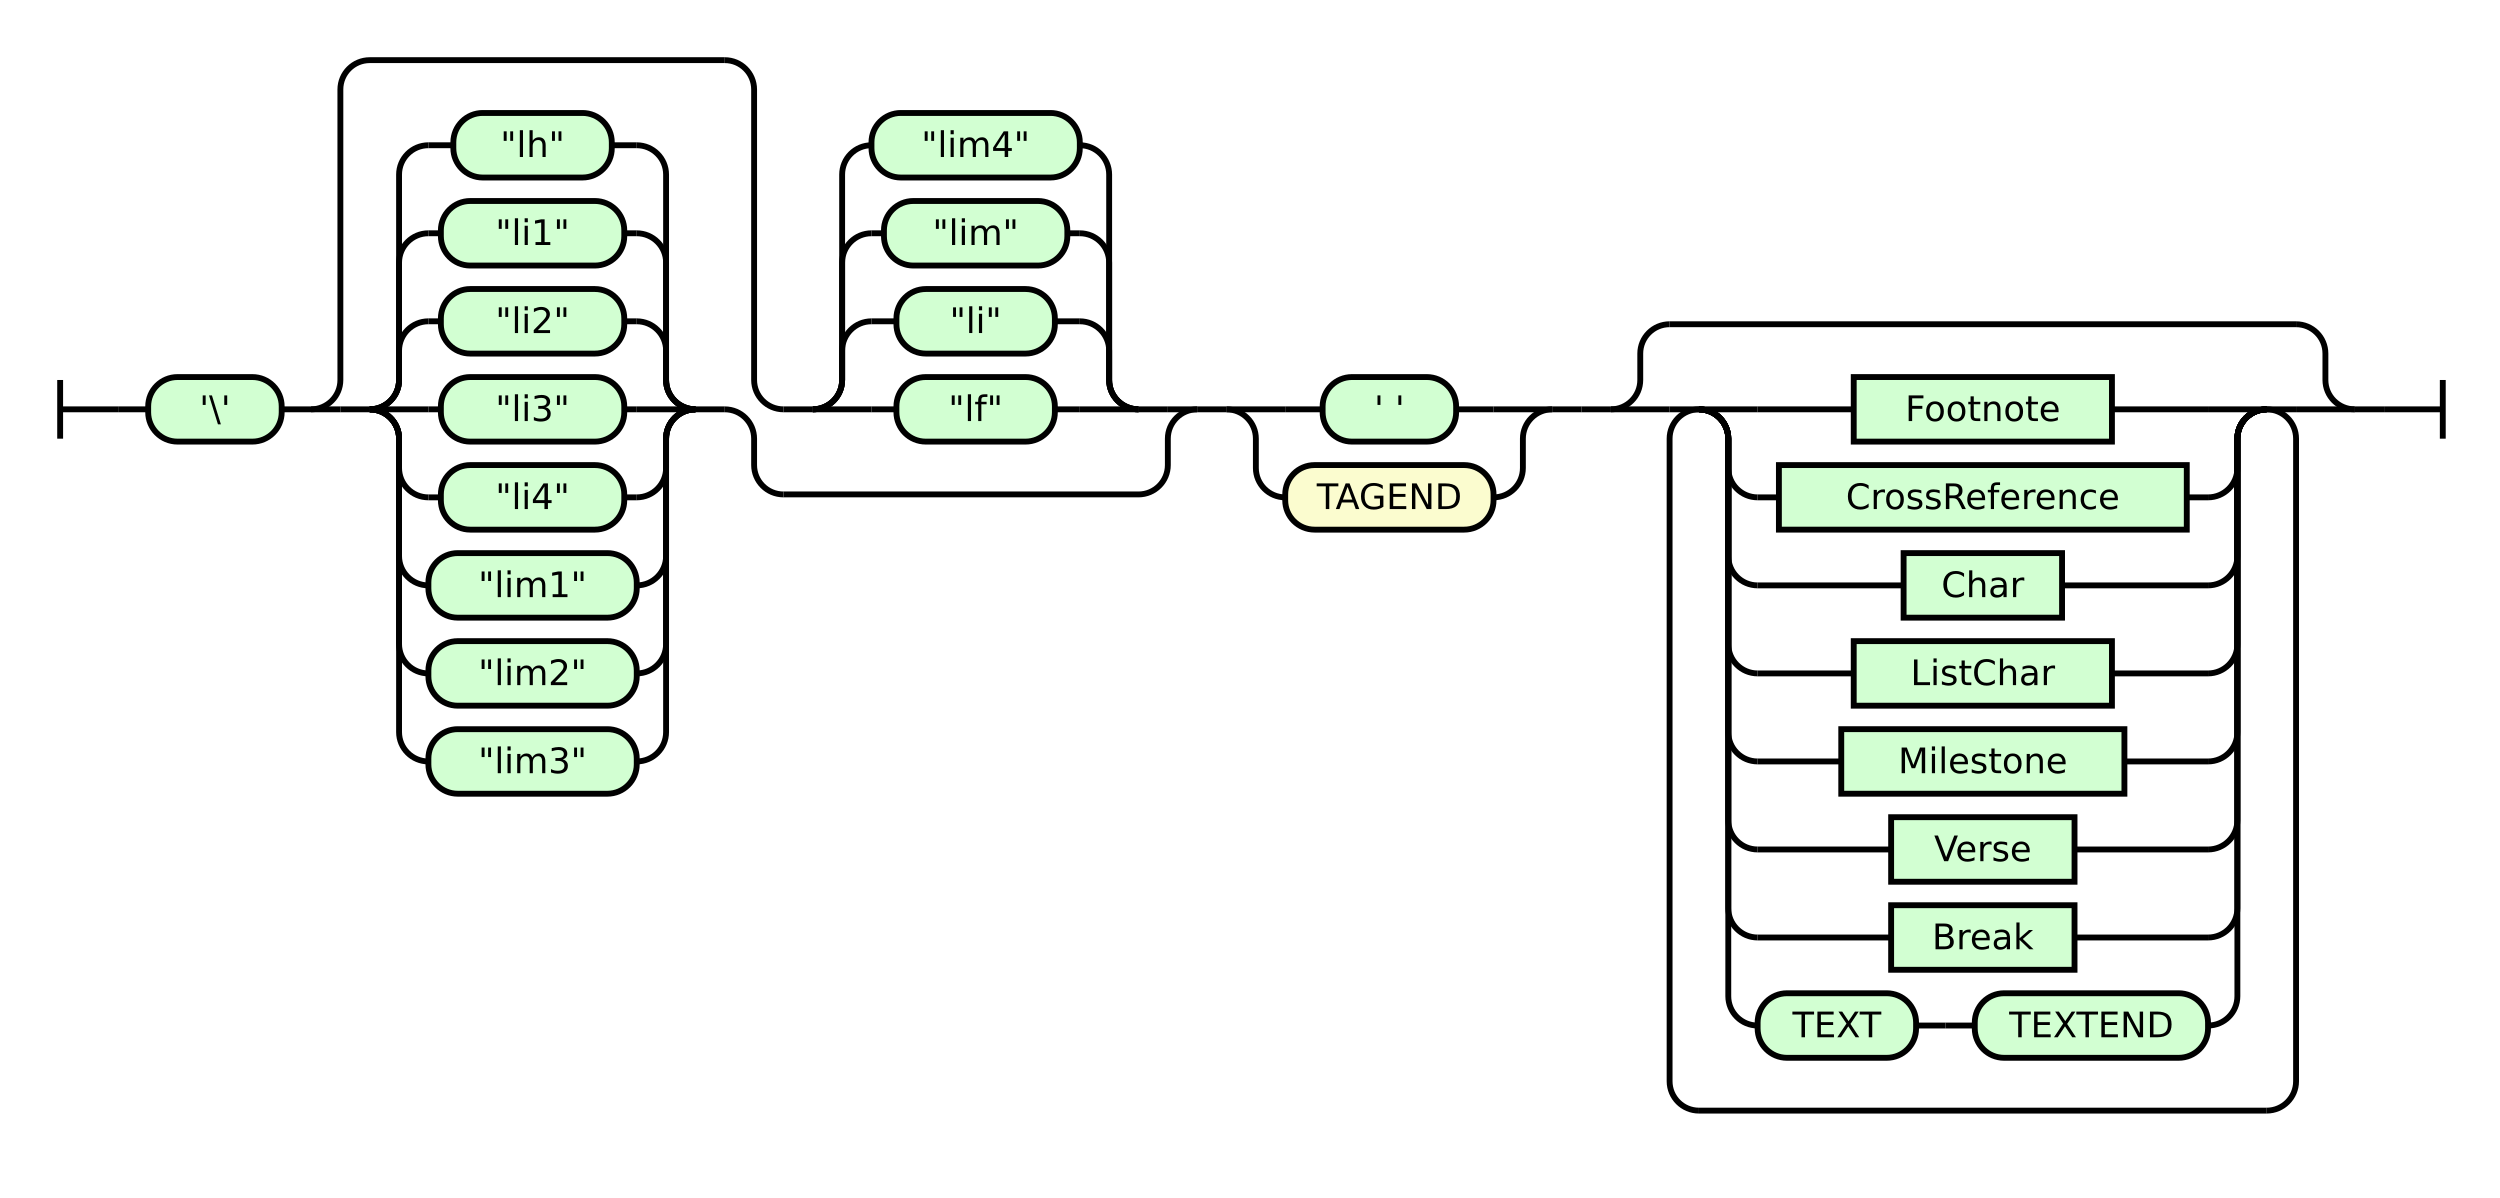
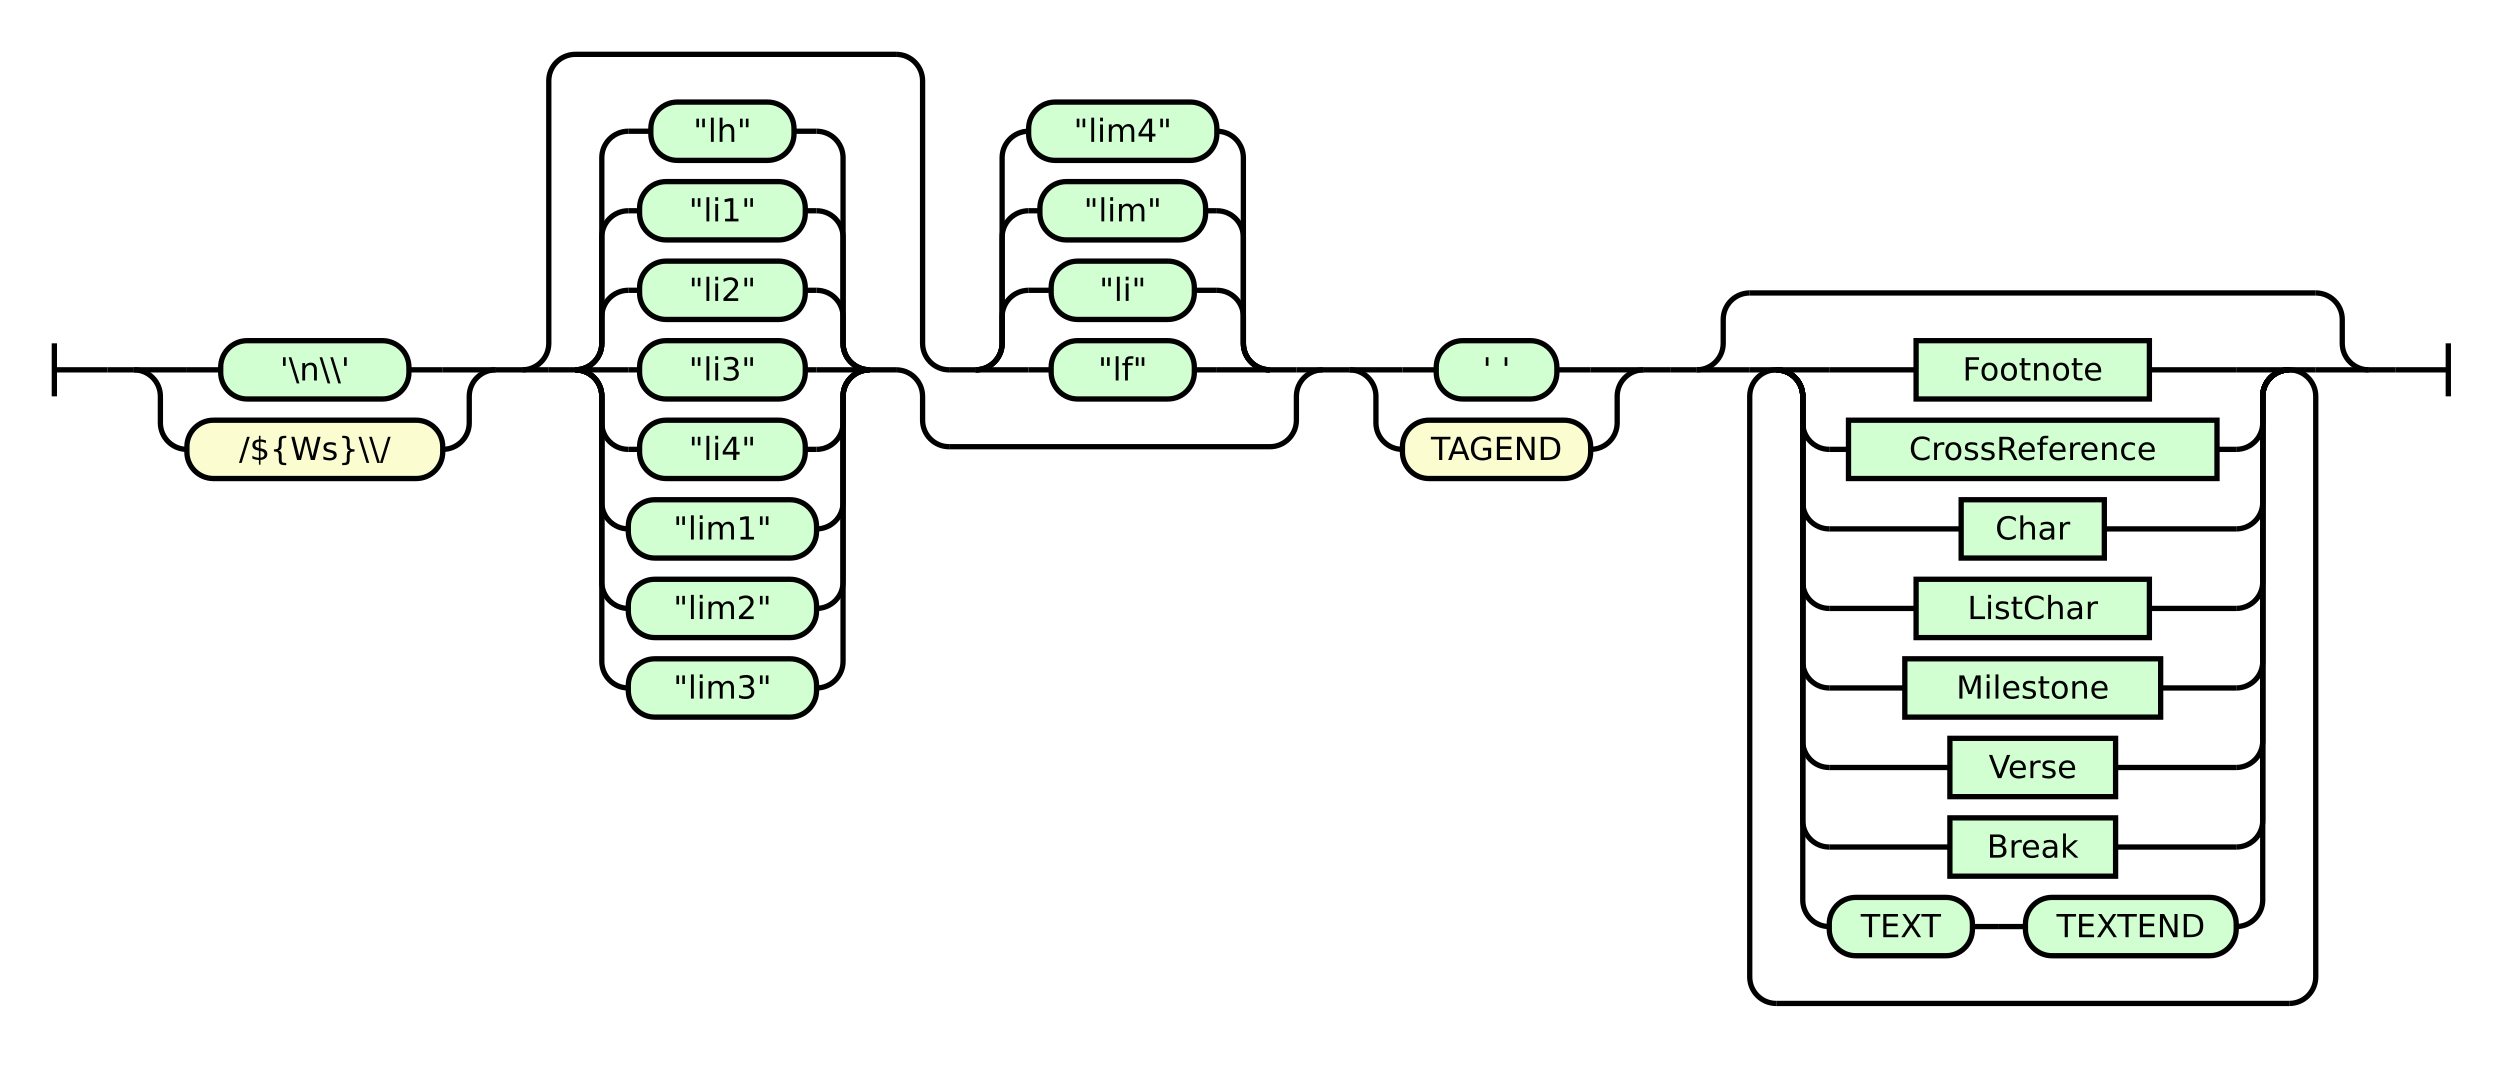
- <svg xmlns="http://www.w3.org/2000/svg" class="railroad-diagram" height="408" viewBox="0 0 852.0 408" width="852.0">
+ <svg xmlns="http://www.w3.org/2000/svg" class="railroad-diagram" height="408" viewBox="0 0 943.0 408" width="943.0">
  <g transform="translate(.5 .5)">
    <style>/*  */

    svg.railroad-diagram {
        background-color: hsl(30,20%,95%);
    }
    svg.railroad-diagram path {
        stroke-width: 2;
        stroke: black;
        fill: none;
    }
    svg.railroad-diagram text {
        font-size: 12px;
        text-anchor: middle;
        font-family: DejaVu Sans;
    }
    svg.railroad-diagram text.label {
        text-anchor:start;
    }
    svg.railroad-diagram text.comment {
        font-family: DejaVu Sans;
        font-size: 14px;
    }
    svg.railroad-diagram rect{
        stroke-width: 2;
        stroke: black;
        fill: rgb(210, 255, 210);
    }
    svg.railroad-diagram rect.group-box {
        stroke: gray;
        stroke-dasharray: 10 5;
        fill: none;
    }
    .terminal {
        font-family: DejaVu Sans;
    }
    svg.railroad-diagram g.altterminal rect {
        fill: rgb(251, 252, 207)
    }

/*  */
</style>
    <g>
      <path d="M 20 129 v 20 m 0 -10 h 20" />
    </g>
    <path d="M 40 139 h 10" />
    <g>
      <path d="M 50 139 h 0.0" />
-       <path d="M 802.0 139 h 0.0" />
-       <g class="terminal ">
+       <path d="M 893.0 139 h 0.0" />
+       <g>
        <path d="M 50.0 139 h 0.0" />
-         <path d="M 95.5 139 h 0.0" />
-         <rect height="22" rx="10" ry="10" width="45.5" x="50.0" y="128" />
-         <text x="72.75" y="143">'\'</text>
+         <path d="M 186.5 139 h 0.0" />
+         <path d="M 50.0 139 h 20" />
+         <g class="terminal ">
+           <path d="M 70.0 139 h 12.75" />
+           <path d="M 153.75 139 h 12.75" />
+           <rect height="22" rx="10" ry="10" width="71.0" x="82.75" y="128" />
+           <text x="118.25" y="143">'\n\\'</text>
+         </g>
+         <path d="M 166.5 139 h 20" />
+         <path d="M 50.0 139 a 10 10 0 0 1 10 10 v 10 a 10 10 0 0 0 10 10" />
+         <g class="terminal altterminal">
+           <path d="M 70.0 169 h 0.0" />
+           <path d="M 166.5 169 h 0.0" />
+           <rect height="22" rx="10" ry="10" width="96.5" x="70.0" y="158" />
+           <text x="118.25" y="173">/${Ws}\\/</text>
+         </g>
+         <path d="M 166.5 169 a 10 10 0 0 0 10 -10 v -10 a 10 10 0 0 1 10 -10" />
      </g>
-       <path d="M 95.5 139 h 10" />
+       <path d="M 186.5 139 h 10" />
      <g>
-         <path d="M 105.5 139 h 0.0" />
-         <path d="M 407.5 139 h 0.0" />
-         <path d="M 105.5 139 a 10 10 0 0 0 10 -10 v -99 a 10 10 0 0 1 10 -10 h 121.0" />
-         <path d="M 266.5 168 h 121.0 a 10 10 0 0 0 10 -10 v -9 a 10 10 0 0 1 10 -10" />
-         <path d="M 105.5 139 h 10" />
+         <path d="M 196.5 139 h 0.0" />
+         <path d="M 498.5 139 h 0.0" />
+         <path d="M 196.5 139 a 10 10 0 0 0 10 -10 v -99 a 10 10 0 0 1 10 -10 h 121.0" />
+         <path d="M 357.5 168 h 121.0 a 10 10 0 0 0 10 -10 v -9 a 10 10 0 0 1 10 -10" />
+         <path d="M 196.5 139 h 10" />
        <g>
-           <path d="M 115.5 139 h 10.0" />
-           <path d="M 236.5 139 h 10.0" />
-           <path d="M 125.5 139 a 10 10 0 0 0 10 -10 v -10 a 10 10 0 0 1 10 -10" />
-           <g class="terminal ">
-             <path d="M 145.5 109 h 4.25" />
-             <path d="M 212.25 109 h 4.25" />
-             <rect height="22" rx="10" ry="10" width="62.5" x="149.75" y="98" />
-             <text x="181.0" y="113">"li2"</text>
-           </g>
-           <path d="M 216.5 109 a 10 10 0 0 1 10 10 v 10 a 10 10 0 0 0 10 10" />
-           <path d="M 125.5 139 a 10 10 0 0 0 10 -10 v -40 a 10 10 0 0 1 10 -10" />
-           <g class="terminal ">
-             <path d="M 145.5 79 h 4.25" />
-             <path d="M 212.25 79 h 4.25" />
-             <rect height="22" rx="10" ry="10" width="62.5" x="149.75" y="68" />
-             <text x="181.0" y="83">"li1"</text>
-           </g>
-           <path d="M 216.5 79 a 10 10 0 0 1 10 10 v 40 a 10 10 0 0 0 10 10" />
-           <path d="M 125.5 139 a 10 10 0 0 0 10 -10 v -70 a 10 10 0 0 1 10 -10" />
-           <g class="terminal ">
-             <path d="M 145.5 49 h 8.5" />
-             <path d="M 208.0 49 h 8.5" />
-             <rect height="22" rx="10" ry="10" width="54.0" x="154.0" y="38" />
-             <text x="181.0" y="53">"lh"</text>
-           </g>
-           <path d="M 216.5 49 a 10 10 0 0 1 10 10 v 70 a 10 10 0 0 0 10 10" />
-           <path d="M 125.5 139 h 20" />
-           <g class="terminal ">
-             <path d="M 145.5 139 h 4.25" />
-             <path d="M 212.25 139 h 4.25" />
-             <rect height="22" rx="10" ry="10" width="62.5" x="149.75" y="128" />
-             <text x="181.0" y="143">"li3"</text>
-           </g>
+           <path d="M 206.5 139 h 10.0" />
+           <path d="M 327.5 139 h 10.0" />
+           <path d="M 216.5 139 a 10 10 0 0 0 10 -10 v -10 a 10 10 0 0 1 10 -10" />
+           <g class="terminal ">
+             <path d="M 236.5 109 h 4.25" />
+             <path d="M 303.25 109 h 4.25" />
+             <rect height="22" rx="10" ry="10" width="62.5" x="240.75" y="98" />
+             <text x="272.0" y="113">"li2"</text>
+           </g>
+           <path d="M 307.5 109 a 10 10 0 0 1 10 10 v 10 a 10 10 0 0 0 10 10" />
+           <path d="M 216.5 139 a 10 10 0 0 0 10 -10 v -40 a 10 10 0 0 1 10 -10" />
+           <g class="terminal ">
+             <path d="M 236.5 79 h 4.25" />
+             <path d="M 303.25 79 h 4.25" />
+             <rect height="22" rx="10" ry="10" width="62.5" x="240.75" y="68" />
+             <text x="272.0" y="83">"li1"</text>
+           </g>
+           <path d="M 307.5 79 a 10 10 0 0 1 10 10 v 40 a 10 10 0 0 0 10 10" />
+           <path d="M 216.5 139 a 10 10 0 0 0 10 -10 v -70 a 10 10 0 0 1 10 -10" />
+           <g class="terminal ">
+             <path d="M 236.5 49 h 8.5" />
+             <path d="M 299.0 49 h 8.5" />
+             <rect height="22" rx="10" ry="10" width="54.0" x="245.0" y="38" />
+             <text x="272.0" y="53">"lh"</text>
+           </g>
+           <path d="M 307.5 49 a 10 10 0 0 1 10 10 v 70 a 10 10 0 0 0 10 10" />
          <path d="M 216.5 139 h 20" />
-           <path d="M 125.5 139 a 10 10 0 0 1 10 10 v 10 a 10 10 0 0 0 10 10" />
-           <g class="terminal ">
-             <path d="M 145.5 169 h 4.25" />
-             <path d="M 212.25 169 h 4.25" />
-             <rect height="22" rx="10" ry="10" width="62.5" x="149.75" y="158" />
-             <text x="181.0" y="173">"li4"</text>
-           </g>
-           <path d="M 216.5 169 a 10 10 0 0 0 10 -10 v -10 a 10 10 0 0 1 10 -10" />
-           <path d="M 125.5 139 a 10 10 0 0 1 10 10 v 40 a 10 10 0 0 0 10 10" />
-           <g class="terminal ">
-             <path d="M 145.5 199 h 0.0" />
-             <path d="M 216.5 199 h 0.0" />
-             <rect height="22" rx="10" ry="10" width="71.0" x="145.5" y="188" />
-             <text x="181.0" y="203">"lim1"</text>
-           </g>
-           <path d="M 216.5 199 a 10 10 0 0 0 10 -10 v -40 a 10 10 0 0 1 10 -10" />
-           <path d="M 125.5 139 a 10 10 0 0 1 10 10 v 70 a 10 10 0 0 0 10 10" />
-           <g class="terminal ">
-             <path d="M 145.5 229 h 0.0" />
-             <path d="M 216.5 229 h 0.0" />
-             <rect height="22" rx="10" ry="10" width="71.0" x="145.5" y="218" />
-             <text x="181.0" y="233">"lim2"</text>
-           </g>
-           <path d="M 216.5 229 a 10 10 0 0 0 10 -10 v -70 a 10 10 0 0 1 10 -10" />
-           <path d="M 125.5 139 a 10 10 0 0 1 10 10 v 100 a 10 10 0 0 0 10 10" />
-           <g class="terminal ">
-             <path d="M 145.5 259 h 0.0" />
-             <path d="M 216.5 259 h 0.0" />
-             <rect height="22" rx="10" ry="10" width="71.0" x="145.5" y="248" />
-             <text x="181.0" y="263">"lim3"</text>
-           </g>
-           <path d="M 216.5 259 a 10 10 0 0 0 10 -10 v -100 a 10 10 0 0 1 10 -10" />
-         </g>
-         <path d="M 246.5 139 a 10 10 0 0 1 10 10 v 9 a 10 10 0 0 0 10 10" />
-         <path d="M 246.5 20 a 10 10 0 0 1 10 10 v 99 a 10 10 0 0 0 10 10" />
+           <g class="terminal ">
+             <path d="M 236.5 139 h 4.25" />
+             <path d="M 303.25 139 h 4.25" />
+             <rect height="22" rx="10" ry="10" width="62.5" x="240.75" y="128" />
+             <text x="272.0" y="143">"li3"</text>
+           </g>
+           <path d="M 307.5 139 h 20" />
+           <path d="M 216.5 139 a 10 10 0 0 1 10 10 v 10 a 10 10 0 0 0 10 10" />
+           <g class="terminal ">
+             <path d="M 236.5 169 h 4.25" />
+             <path d="M 303.25 169 h 4.25" />
+             <rect height="22" rx="10" ry="10" width="62.5" x="240.75" y="158" />
+             <text x="272.0" y="173">"li4"</text>
+           </g>
+           <path d="M 307.5 169 a 10 10 0 0 0 10 -10 v -10 a 10 10 0 0 1 10 -10" />
+           <path d="M 216.5 139 a 10 10 0 0 1 10 10 v 40 a 10 10 0 0 0 10 10" />
+           <g class="terminal ">
+             <path d="M 236.5 199 h 0.0" />
+             <path d="M 307.5 199 h 0.0" />
+             <rect height="22" rx="10" ry="10" width="71.0" x="236.5" y="188" />
+             <text x="272.0" y="203">"lim1"</text>
+           </g>
+           <path d="M 307.5 199 a 10 10 0 0 0 10 -10 v -40 a 10 10 0 0 1 10 -10" />
+           <path d="M 216.5 139 a 10 10 0 0 1 10 10 v 70 a 10 10 0 0 0 10 10" />
+           <g class="terminal ">
+             <path d="M 236.5 229 h 0.0" />
+             <path d="M 307.5 229 h 0.0" />
+             <rect height="22" rx="10" ry="10" width="71.0" x="236.5" y="218" />
+             <text x="272.0" y="233">"lim2"</text>
+           </g>
+           <path d="M 307.5 229 a 10 10 0 0 0 10 -10 v -70 a 10 10 0 0 1 10 -10" />
+           <path d="M 216.5 139 a 10 10 0 0 1 10 10 v 100 a 10 10 0 0 0 10 10" />
+           <g class="terminal ">
+             <path d="M 236.5 259 h 0.0" />
+             <path d="M 307.5 259 h 0.0" />
+             <rect height="22" rx="10" ry="10" width="71.0" x="236.5" y="248" />
+             <text x="272.0" y="263">"lim3"</text>
+           </g>
+           <path d="M 307.5 259 a 10 10 0 0 0 10 -10 v -100 a 10 10 0 0 1 10 -10" />
+         </g>
+         <path d="M 337.5 139 a 10 10 0 0 1 10 10 v 9 a 10 10 0 0 0 10 10" />
+         <path d="M 337.5 20 a 10 10 0 0 1 10 10 v 99 a 10 10 0 0 0 10 10" />
        <g>
-           <path d="M 266.5 139 h 10.0" />
-           <path d="M 387.5 139 h 10.0" />
-           <path d="M 276.5 139 a 10 10 0 0 0 10 -10 v -10 a 10 10 0 0 1 10 -10" />
-           <g class="terminal ">
-             <path d="M 296.5 109 h 8.5" />
-             <path d="M 359.0 109 h 8.5" />
-             <rect height="22" rx="10" ry="10" width="54.0" x="305.0" y="98" />
-             <text x="332.0" y="113">"li"</text>
-           </g>
-           <path d="M 367.5 109 a 10 10 0 0 1 10 10 v 10 a 10 10 0 0 0 10 10" />
-           <path d="M 276.5 139 a 10 10 0 0 0 10 -10 v -40 a 10 10 0 0 1 10 -10" />
-           <g class="terminal ">
-             <path d="M 296.5 79 h 4.25" />
-             <path d="M 363.25 79 h 4.25" />
-             <rect height="22" rx="10" ry="10" width="62.5" x="300.75" y="68" />
-             <text x="332.0" y="83">"lim"</text>
-           </g>
-           <path d="M 367.5 79 a 10 10 0 0 1 10 10 v 40 a 10 10 0 0 0 10 10" />
-           <path d="M 276.5 139 a 10 10 0 0 0 10 -10 v -70 a 10 10 0 0 1 10 -10" />
-           <g class="terminal ">
-             <path d="M 296.5 49 h 0.0" />
-             <path d="M 367.5 49 h 0.0" />
-             <rect height="22" rx="10" ry="10" width="71.0" x="296.5" y="38" />
-             <text x="332.0" y="53">"lim4"</text>
-           </g>
-           <path d="M 367.5 49 a 10 10 0 0 1 10 10 v 70 a 10 10 0 0 0 10 10" />
-           <path d="M 276.5 139 h 20" />
-           <g class="terminal ">
-             <path d="M 296.5 139 h 8.5" />
-             <path d="M 359.0 139 h 8.5" />
-             <rect height="22" rx="10" ry="10" width="54.0" x="305.0" y="128" />
-             <text x="332.0" y="143">"lf"</text>
-           </g>
+           <path d="M 357.5 139 h 10.0" />
+           <path d="M 478.5 139 h 10.0" />
+           <path d="M 367.5 139 a 10 10 0 0 0 10 -10 v -10 a 10 10 0 0 1 10 -10" />
+           <g class="terminal ">
+             <path d="M 387.5 109 h 8.5" />
+             <path d="M 450.0 109 h 8.5" />
+             <rect height="22" rx="10" ry="10" width="54.0" x="396.0" y="98" />
+             <text x="423.0" y="113">"li"</text>
+           </g>
+           <path d="M 458.5 109 a 10 10 0 0 1 10 10 v 10 a 10 10 0 0 0 10 10" />
+           <path d="M 367.5 139 a 10 10 0 0 0 10 -10 v -40 a 10 10 0 0 1 10 -10" />
+           <g class="terminal ">
+             <path d="M 387.5 79 h 4.25" />
+             <path d="M 454.25 79 h 4.25" />
+             <rect height="22" rx="10" ry="10" width="62.5" x="391.75" y="68" />
+             <text x="423.0" y="83">"lim"</text>
+           </g>
+           <path d="M 458.5 79 a 10 10 0 0 1 10 10 v 40 a 10 10 0 0 0 10 10" />
+           <path d="M 367.5 139 a 10 10 0 0 0 10 -10 v -70 a 10 10 0 0 1 10 -10" />
+           <g class="terminal ">
+             <path d="M 387.5 49 h 0.0" />
+             <path d="M 458.5 49 h 0.0" />
+             <rect height="22" rx="10" ry="10" width="71.0" x="387.5" y="38" />
+             <text x="423.0" y="53">"lim4"</text>
+           </g>
+           <path d="M 458.5 49 a 10 10 0 0 1 10 10 v 70 a 10 10 0 0 0 10 10" />
          <path d="M 367.5 139 h 20" />
-         </g>
-         <path d="M 397.5 139 h 10" />
+           <g class="terminal ">
+             <path d="M 387.5 139 h 8.5" />
+             <path d="M 450.0 139 h 8.5" />
+             <rect height="22" rx="10" ry="10" width="54.0" x="396.0" y="128" />
+             <text x="423.0" y="143">"lf"</text>
+           </g>
+           <path d="M 458.5 139 h 20" />
+         </g>
+         <path d="M 488.5 139 h 10" />
      </g>
-       <path d="M 407.5 139 h 10" />
+       <path d="M 498.5 139 h 10" />
      <g>
-         <path d="M 417.5 139 h 0.0" />
-         <path d="M 528.5 139 h 0.0" />
-         <path d="M 417.5 139 h 20" />
+         <path d="M 508.5 139 h 0.0" />
+         <path d="M 619.5 139 h 0.0" />
+         <path d="M 508.5 139 h 20" />
        <g class="terminal ">
-           <path d="M 437.5 139 h 12.75" />
-           <path d="M 495.75 139 h 12.75" />
-           <rect height="22" rx="10" ry="10" width="45.5" x="450.25" y="128" />
-           <text x="473.0" y="143">' '</text>
-         </g>
-         <path d="M 508.5 139 h 20" />
-         <path d="M 417.5 139 a 10 10 0 0 1 10 10 v 10 a 10 10 0 0 0 10 10" />
+           <path d="M 528.5 139 h 12.75" />
+           <path d="M 586.75 139 h 12.75" />
+           <rect height="22" rx="10" ry="10" width="45.5" x="541.25" y="128" />
+           <text x="564.0" y="143">' '</text>
+         </g>
+         <path d="M 599.5 139 h 20" />
+         <path d="M 508.5 139 a 10 10 0 0 1 10 10 v 10 a 10 10 0 0 0 10 10" />
        <g class="terminal altterminal">
-           <path d="M 437.5 169 h 0.0" />
-           <path d="M 508.5 169 h 0.0" />
-           <rect height="22" rx="10" ry="10" width="71.0" x="437.5" y="158" />
-           <text x="473.0" y="173">TAGEND</text>
-         </g>
-         <path d="M 508.5 169 a 10 10 0 0 0 10 -10 v -10 a 10 10 0 0 1 10 -10" />
+           <path d="M 528.5 169 h 0.0" />
+           <path d="M 599.5 169 h 0.0" />
+           <rect height="22" rx="10" ry="10" width="71.0" x="528.5" y="158" />
+           <text x="564.0" y="173">TAGEND</text>
+         </g>
+         <path d="M 599.5 169 a 10 10 0 0 0 10 -10 v -10 a 10 10 0 0 1 10 -10" />
      </g>
-       <path d="M 528.5 139 h 10" />
-       <path d="M 538.5 139 h 10" />
+       <path d="M 619.5 139 h 10" />
+       <path d="M 629.5 139 h 10" />
      <g>
-         <path d="M 548.5 139 h 0.0" />
-         <path d="M 802.0 139 h 0.0" />
-         <path d="M 548.5 139 a 10 10 0 0 0 10 -10 v -9 a 10 10 0 0 1 10 -10" />
+         <path d="M 639.5 139 h 0.0" />
+         <path d="M 893.0 139 h 0.0" />
+         <path d="M 639.5 139 a 10 10 0 0 0 10 -10 v -9 a 10 10 0 0 1 10 -10" />
        <g>
-           <path d="M 568.5 110 h 213.5" />
-         </g>
-         <path d="M 782.0 110 a 10 10 0 0 1 10 10 v 9 a 10 10 0 0 0 10 10" />
-         <path d="M 548.5 139 h 20" />
+           <path d="M 659.5 110 h 213.5" />
+         </g>
+         <path d="M 873.0 110 a 10 10 0 0 1 10 10 v 9 a 10 10 0 0 0 10 10" />
+         <path d="M 639.5 139 h 20" />
        <g>
-           <path d="M 568.5 139 h 0.0" />
-           <path d="M 782.0 139 h 0.0" />
-           <path d="M 568.5 139 h 10" />
+           <path d="M 659.5 139 h 0.0" />
+           <path d="M 873.0 139 h 0.0" />
+           <path d="M 659.5 139 h 10" />
          <g>
-             <path d="M 578.5 139 h 0.0" />
-             <path d="M 772.0 139 h 0.0" />
-             <path d="M 578.5 139 h 20" />
-             <g class="non-terminal ">
-               <path d="M 598.5 139 h 32.75" />
-               <path d="M 719.25 139 h 32.75" />
-               <rect height="22" width="88.0" x="631.25" y="128" />
-               <text x="675.25" y="143">Footnote</text>
-             </g>
-             <path d="M 752.0 139 h 20" />
-             <path d="M 578.5 139 a 10 10 0 0 1 10 10 v 10 a 10 10 0 0 0 10 10" />
-             <g class="non-terminal ">
-               <path d="M 598.5 169 h 7.25" />
-               <path d="M 744.75 169 h 7.25" />
-               <rect height="22" width="139.0" x="605.75" y="158" />
-               <text x="675.25" y="173">CrossReference</text>
-             </g>
-             <path d="M 752.0 169 a 10 10 0 0 0 10 -10 v -10 a 10 10 0 0 1 10 -10" />
-             <path d="M 578.5 139 a 10 10 0 0 1 10 10 v 40 a 10 10 0 0 0 10 10" />
-             <g class="non-terminal ">
-               <path d="M 598.5 199 h 49.75" />
-               <path d="M 702.25 199 h 49.75" />
-               <rect height="22" width="54.0" x="648.25" y="188" />
-               <text x="675.25" y="203">Char</text>
-             </g>
-             <path d="M 752.0 199 a 10 10 0 0 0 10 -10 v -40 a 10 10 0 0 1 10 -10" />
-             <path d="M 578.5 139 a 10 10 0 0 1 10 10 v 70 a 10 10 0 0 0 10 10" />
-             <g class="non-terminal ">
-               <path d="M 598.5 229 h 32.75" />
-               <path d="M 719.25 229 h 32.75" />
-               <rect height="22" width="88.0" x="631.25" y="218" />
-               <text x="675.25" y="233">ListChar</text>
-             </g>
-             <path d="M 752.0 229 a 10 10 0 0 0 10 -10 v -70 a 10 10 0 0 1 10 -10" />
-             <path d="M 578.5 139 a 10 10 0 0 1 10 10 v 100 a 10 10 0 0 0 10 10" />
-             <g class="non-terminal ">
-               <path d="M 598.5 259 h 28.5" />
-               <path d="M 723.5 259 h 28.5" />
-               <rect height="22" width="96.5" x="627.0" y="248" />
-               <text x="675.25" y="263">Milestone</text>
-             </g>
-             <path d="M 752.0 259 a 10 10 0 0 0 10 -10 v -100 a 10 10 0 0 1 10 -10" />
-             <path d="M 578.5 139 a 10 10 0 0 1 10 10 v 130 a 10 10 0 0 0 10 10" />
-             <g class="non-terminal ">
-               <path d="M 598.5 289 h 45.5" />
-               <path d="M 706.5 289 h 45.5" />
-               <rect height="22" width="62.5" x="644.0" y="278" />
-               <text x="675.25" y="293">Verse</text>
-             </g>
-             <path d="M 752.0 289 a 10 10 0 0 0 10 -10 v -130 a 10 10 0 0 1 10 -10" />
-             <path d="M 578.5 139 a 10 10 0 0 1 10 10 v 160 a 10 10 0 0 0 10 10" />
-             <g class="non-terminal ">
-               <path d="M 598.5 319 h 45.5" />
-               <path d="M 706.5 319 h 45.5" />
-               <rect height="22" width="62.5" x="644.0" y="308" />
-               <text x="675.25" y="323">Break</text>
-             </g>
-             <path d="M 752.0 319 a 10 10 0 0 0 10 -10 v -160 a 10 10 0 0 1 10 -10" />
-             <path d="M 578.5 139 a 10 10 0 0 1 10 10 v 190 a 10 10 0 0 0 10 10" />
+             <path d="M 669.5 139 h 0.0" />
+             <path d="M 863.0 139 h 0.0" />
+             <path d="M 669.5 139 h 20" />
+             <g class="non-terminal ">
+               <path d="M 689.5 139 h 32.75" />
+               <path d="M 810.25 139 h 32.75" />
+               <rect height="22" width="88.0" x="722.25" y="128" />
+               <text x="766.25" y="143">Footnote</text>
+             </g>
+             <path d="M 843.0 139 h 20" />
+             <path d="M 669.5 139 a 10 10 0 0 1 10 10 v 10 a 10 10 0 0 0 10 10" />
+             <g class="non-terminal ">
+               <path d="M 689.5 169 h 7.25" />
+               <path d="M 835.75 169 h 7.25" />
+               <rect height="22" width="139.0" x="696.75" y="158" />
+               <text x="766.25" y="173">CrossReference</text>
+             </g>
+             <path d="M 843.0 169 a 10 10 0 0 0 10 -10 v -10 a 10 10 0 0 1 10 -10" />
+             <path d="M 669.5 139 a 10 10 0 0 1 10 10 v 40 a 10 10 0 0 0 10 10" />
+             <g class="non-terminal ">
+               <path d="M 689.5 199 h 49.75" />
+               <path d="M 793.25 199 h 49.75" />
+               <rect height="22" width="54.0" x="739.25" y="188" />
+               <text x="766.25" y="203">Char</text>
+             </g>
+             <path d="M 843.0 199 a 10 10 0 0 0 10 -10 v -40 a 10 10 0 0 1 10 -10" />
+             <path d="M 669.5 139 a 10 10 0 0 1 10 10 v 70 a 10 10 0 0 0 10 10" />
+             <g class="non-terminal ">
+               <path d="M 689.5 229 h 32.75" />
+               <path d="M 810.25 229 h 32.75" />
+               <rect height="22" width="88.0" x="722.25" y="218" />
+               <text x="766.25" y="233">ListChar</text>
+             </g>
+             <path d="M 843.0 229 a 10 10 0 0 0 10 -10 v -70 a 10 10 0 0 1 10 -10" />
+             <path d="M 669.5 139 a 10 10 0 0 1 10 10 v 100 a 10 10 0 0 0 10 10" />
+             <g class="non-terminal ">
+               <path d="M 689.5 259 h 28.5" />
+               <path d="M 814.5 259 h 28.5" />
+               <rect height="22" width="96.5" x="718.0" y="248" />
+               <text x="766.25" y="263">Milestone</text>
+             </g>
+             <path d="M 843.0 259 a 10 10 0 0 0 10 -10 v -100 a 10 10 0 0 1 10 -10" />
+             <path d="M 669.5 139 a 10 10 0 0 1 10 10 v 130 a 10 10 0 0 0 10 10" />
+             <g class="non-terminal ">
+               <path d="M 689.5 289 h 45.5" />
+               <path d="M 797.5 289 h 45.5" />
+               <rect height="22" width="62.5" x="735.0" y="278" />
+               <text x="766.25" y="293">Verse</text>
+             </g>
+             <path d="M 843.0 289 a 10 10 0 0 0 10 -10 v -130 a 10 10 0 0 1 10 -10" />
+             <path d="M 669.5 139 a 10 10 0 0 1 10 10 v 160 a 10 10 0 0 0 10 10" />
+             <g class="non-terminal ">
+               <path d="M 689.5 319 h 45.5" />
+               <path d="M 797.5 319 h 45.5" />
+               <rect height="22" width="62.5" x="735.0" y="308" />
+               <text x="766.25" y="323">Break</text>
+             </g>
+             <path d="M 843.0 319 a 10 10 0 0 0 10 -10 v -160 a 10 10 0 0 1 10 -10" />
+             <path d="M 669.5 139 a 10 10 0 0 1 10 10 v 190 a 10 10 0 0 0 10 10" />
            <g>
-               <path d="M 598.5 349 h 0.0" />
-               <path d="M 752.0 349 h 0.0" />
+               <path d="M 689.5 349 h 0.0" />
+               <path d="M 843.0 349 h 0.0" />
              <g class="terminal ">
-                 <path d="M 598.5 349 h 0.0" />
-                 <path d="M 652.5 349 h 0.0" />
-                 <rect height="22" rx="10" ry="10" width="54.0" x="598.5" y="338" />
-                 <text x="625.5" y="353">TEXT</text>
+                 <path d="M 689.5 349 h 0.0" />
+                 <path d="M 743.5 349 h 0.0" />
+                 <rect height="22" rx="10" ry="10" width="54.0" x="689.5" y="338" />
+                 <text x="716.5" y="353">TEXT</text>
              </g>
-               <path d="M 652.5 349 h 10" />
-               <path d="M 662.5 349 h 10" />
+               <path d="M 743.5 349 h 10" />
+               <path d="M 753.5 349 h 10" />
              <g class="terminal ">
-                 <path d="M 672.5 349 h 0.0" />
-                 <path d="M 752.0 349 h 0.0" />
-                 <rect height="22" rx="10" ry="10" width="79.5" x="672.5" y="338" />
-                 <text x="712.25" y="353">TEXTEND</text>
+                 <path d="M 763.5 349 h 0.0" />
+                 <path d="M 843.0 349 h 0.0" />
+                 <rect height="22" rx="10" ry="10" width="79.5" x="763.5" y="338" />
+                 <text x="803.25" y="353">TEXTEND</text>
              </g>
            </g>
-             <path d="M 752.0 349 a 10 10 0 0 0 10 -10 v -190 a 10 10 0 0 1 10 -10" />
-           </g>
-           <path d="M 772.0 139 h 10" />
-           <path d="M 578.5 139 a 10 10 0 0 0 -10 10 v 219 a 10 10 0 0 0 10 10" />
+             <path d="M 843.0 349 a 10 10 0 0 0 10 -10 v -190 a 10 10 0 0 1 10 -10" />
+           </g>
+           <path d="M 863.0 139 h 10" />
+           <path d="M 669.5 139 a 10 10 0 0 0 -10 10 v 219 a 10 10 0 0 0 10 10" />
          <g>
-             <path d="M 578.5 378 h 193.5" />
-           </g>
-           <path d="M 772.0 378 a 10 10 0 0 0 10 -10 v -219 a 10 10 0 0 0 -10 -10" />
-         </g>
-         <path d="M 782.0 139 h 20" />
+             <path d="M 669.5 378 h 193.5" />
+           </g>
+           <path d="M 863.0 378 a 10 10 0 0 0 10 -10 v -219 a 10 10 0 0 0 -10 -10" />
+         </g>
+         <path d="M 873.0 139 h 20" />
      </g>
    </g>
-     <path d="M 802.0 139 h 10" />
-     <path d="M 812.0 139 h 20 m 0 -10 v 20" />
+     <path d="M 893.0 139 h 10" />
+     <path d="M 903.0 139 h 20 m 0 -10 v 20" />
  </g>
</svg>
